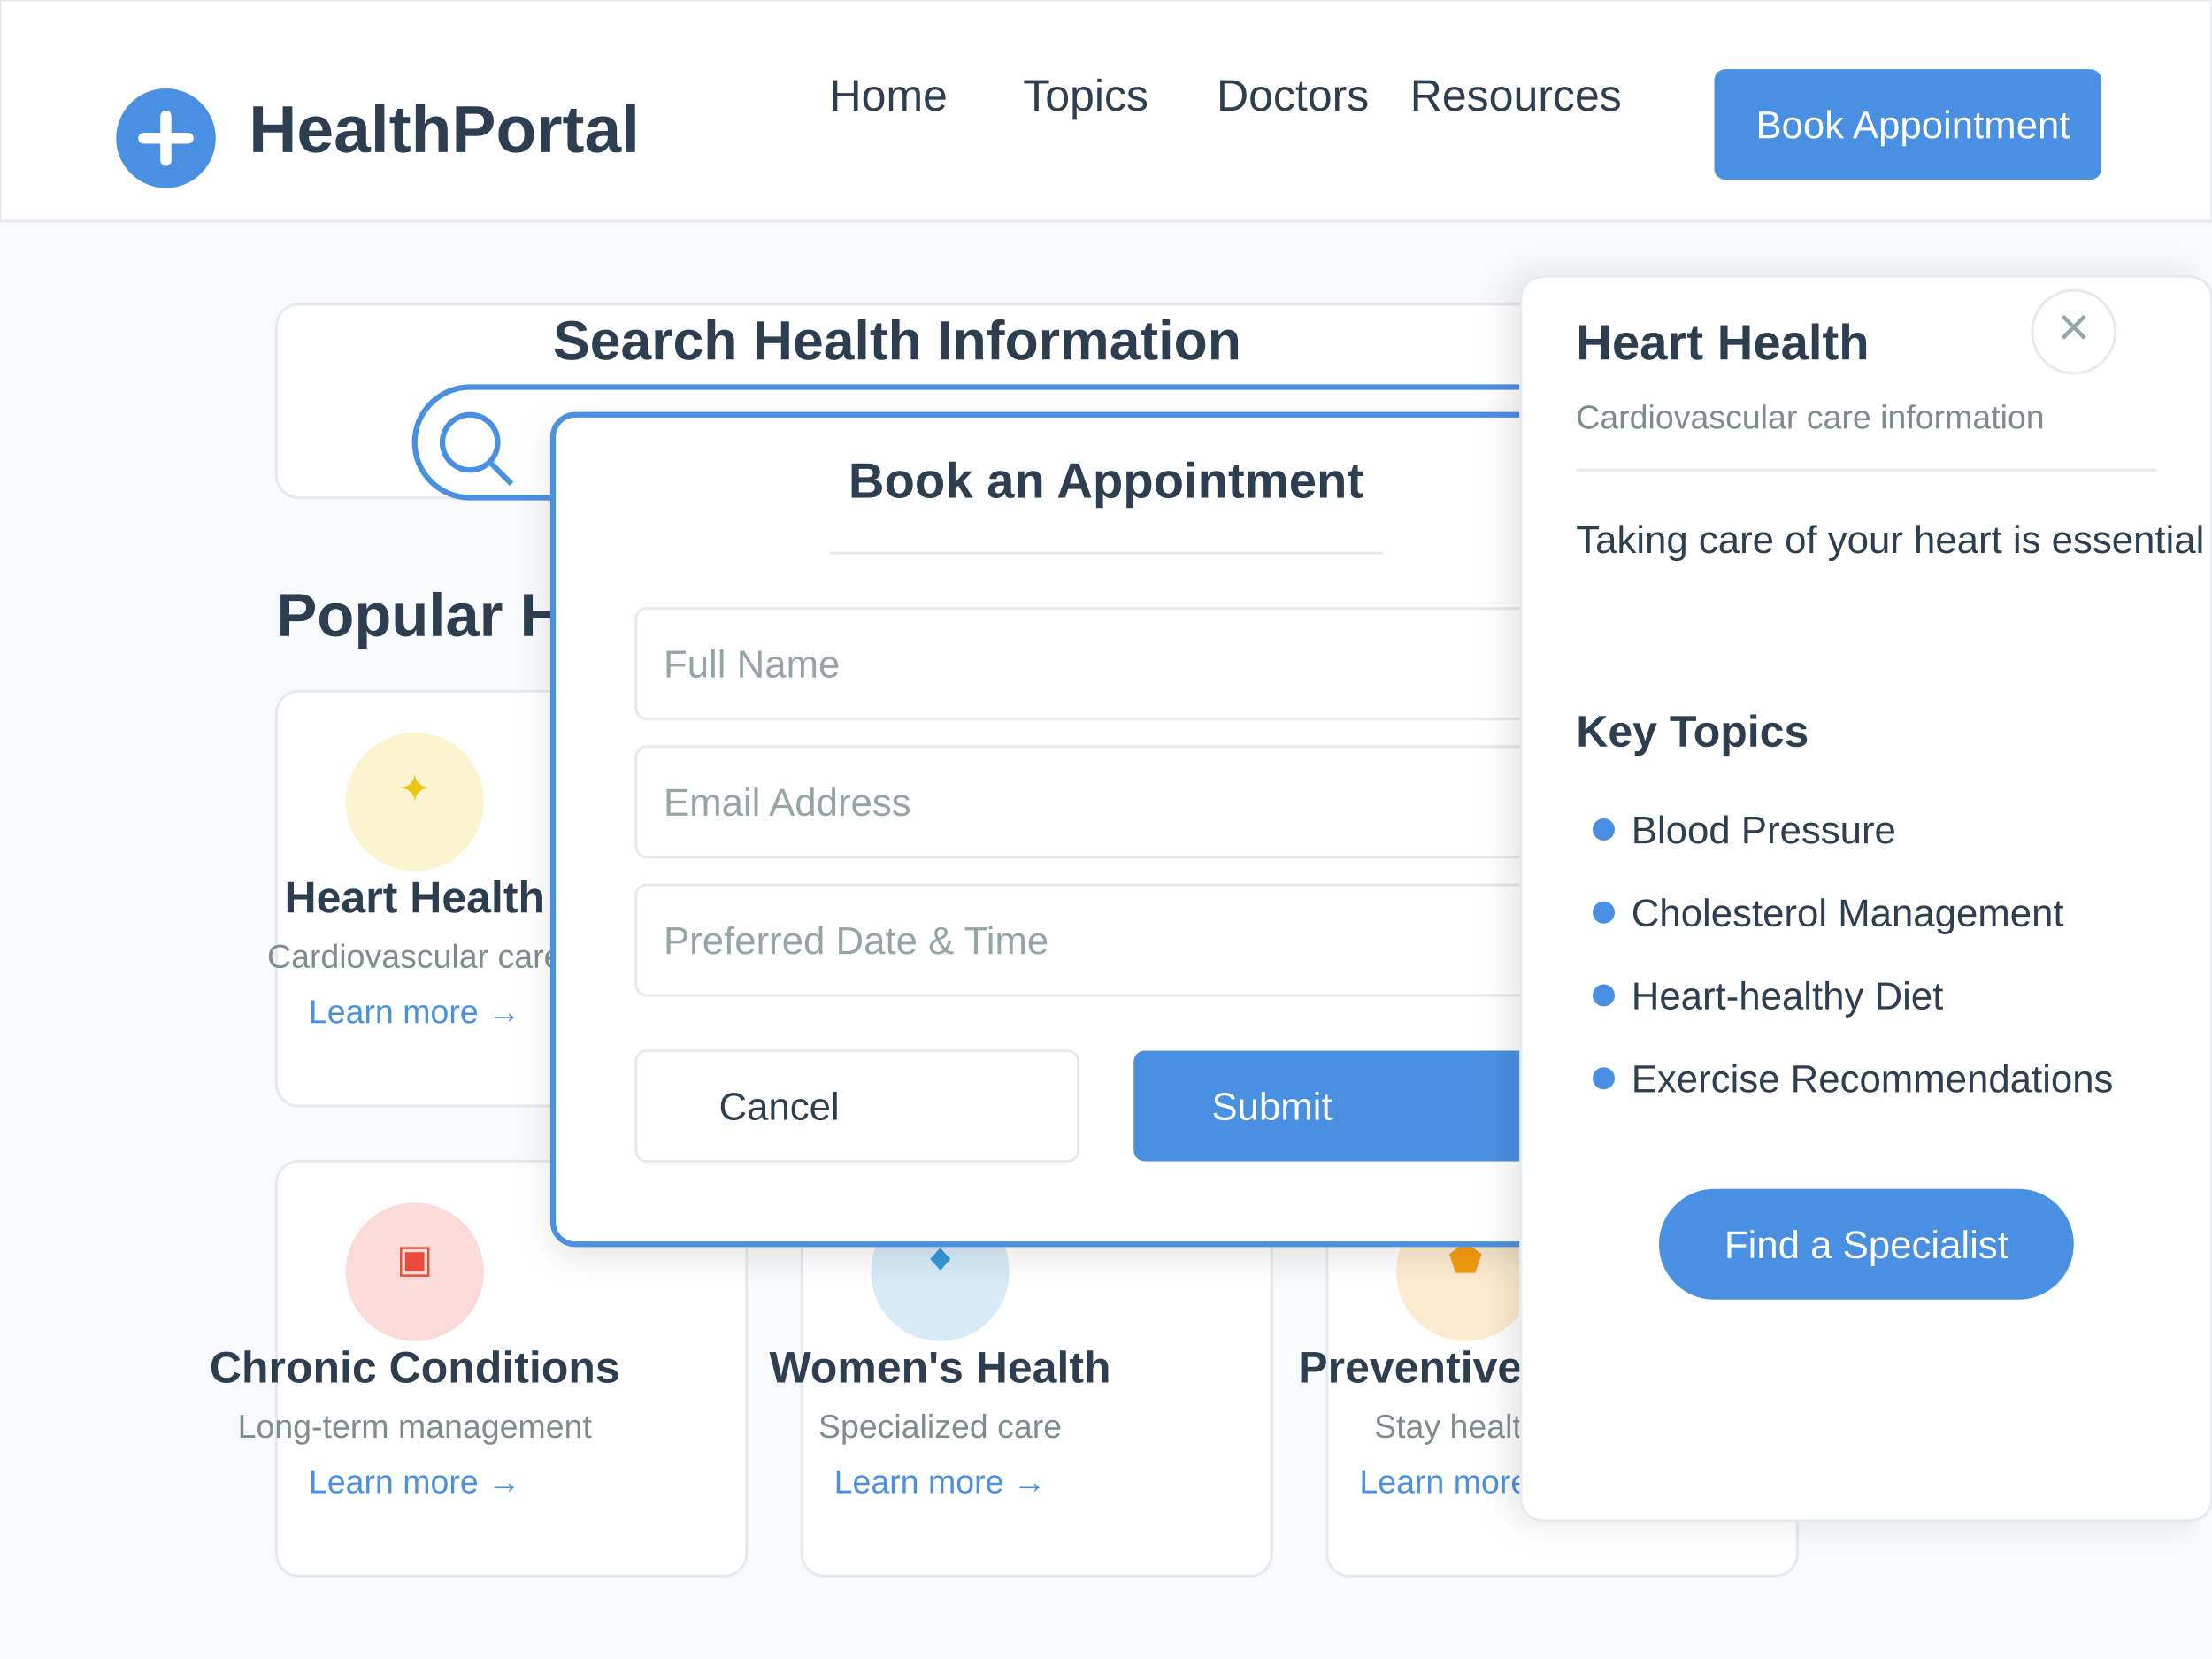
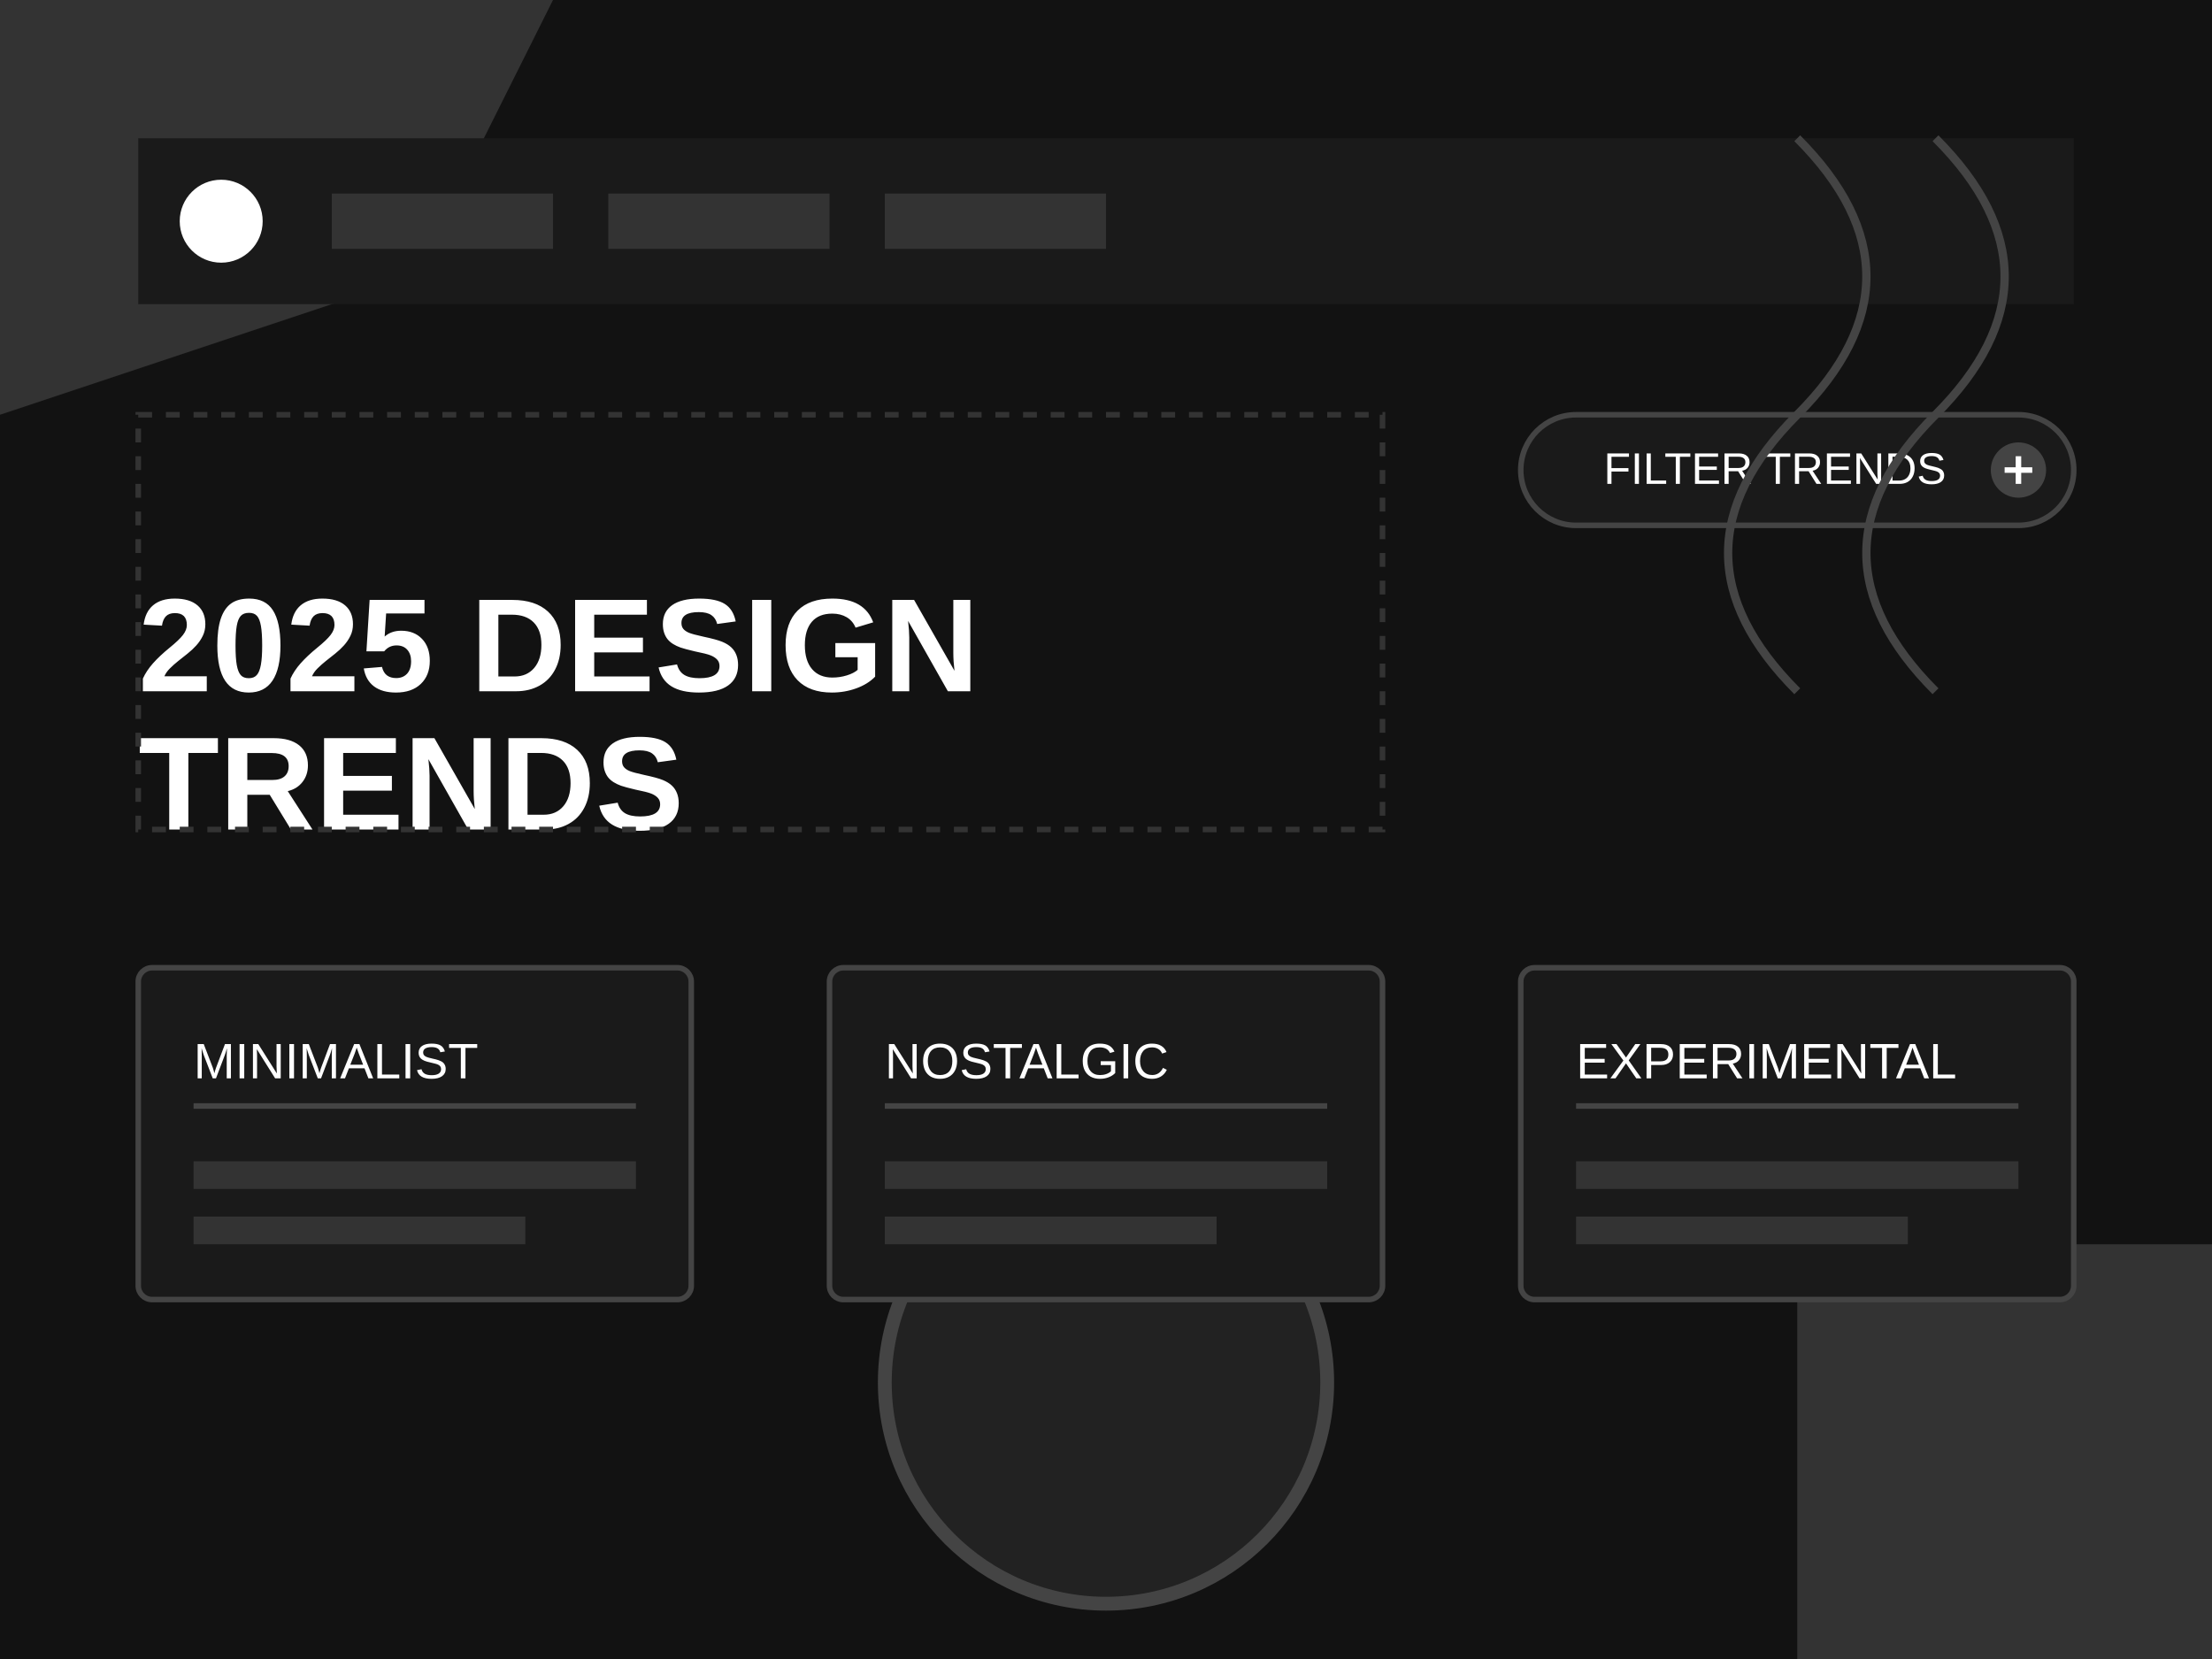
- <svg xmlns="http://www.w3.org/2000/svg" viewBox="0 0 800 600">
-   <rect width="800" height="600" fill="#f8f9fa" />
-   <rect width="800" height="80" fill="#ffffff" stroke="#e6e9ed" stroke-width="1" />
-   <g transform="translate(40, 30)">
-     <circle cx="20" cy="20" r="18" fill="#4a90e2" />
-     <path d="M12,20 h16 M20,12 v16" stroke="#ffffff" stroke-width="4" stroke-linecap="round" />
-     <text x="50" y="25" font-family="Arial" font-size="24" font-weight="700" fill="#2c3e50">HealthPortal</text>
+ <svg xmlns="http://www.w3.org/2000/svg" width="800" height="600" viewBox="0 0 800 600">
+   <rect width="800" height="600" fill="#121212" />
+   <polygon points="0,0 200,0 150,100 0,150" fill="#333333" />
+   <rect x="650" y="450" width="150" height="150" fill="#333333" />
+   <circle cx="400" cy="500" r="80" fill="#222222" stroke="#444444" stroke-width="5" />
+   <text x="50" y="250" font-family="Arial, sans-serif" font-size="48" font-weight="900" fill="#ffffff">2025 DESIGN</text>
+   <text x="50" y="300" font-family="Arial, sans-serif" font-size="48" font-weight="900" fill="#ffffff">TRENDS</text>
+   <g id="card1">
+     <rect x="50" y="350" width="200" height="120" rx="5" fill="#1a1a1a" stroke="#444444" stroke-width="2" />
+     <text x="70" y="390" font-family="Arial, sans-serif" font-size="18" fill="#ffffff">MINIMALIST</text>
+     <line x1="70" y1="400" x2="230" y2="400" stroke="#444444" stroke-width="2" />
+     <rect x="70" y="420" width="160" height="10" fill="#333333" />
+     <rect x="70" y="440" width="120" height="10" fill="#333333" />
  </g>
-   <g transform="translate(300, 40)">
-     <text x="0" y="0" font-family="Arial" font-size="16" fill="#2c3e50">Home</text>
-     <text x="70" y="0" font-family="Arial" font-size="16" fill="#2c3e50">Topics</text>
-     <text x="140" y="0" font-family="Arial" font-size="16" fill="#2c3e50">Doctors</text>
-     <text x="210" y="0" font-family="Arial" font-size="16" fill="#2c3e50">Resources</text>
+   <g id="card2">
+     <rect x="300" y="350" width="200" height="120" rx="5" fill="#1a1a1a" stroke="#444444" stroke-width="2" />
+     <text x="320" y="390" font-family="Arial, sans-serif" font-size="18" fill="#ffffff">NOSTALGIC</text>
+     <line x1="320" y1="400" x2="480" y2="400" stroke="#444444" stroke-width="2" />
+     <rect x="320" y="420" width="160" height="10" fill="#333333" />
+     <rect x="320" y="440" width="120" height="10" fill="#333333" />
  </g>
-   <rect x="620" y="25" width="140" height="40" rx="4" fill="#4a90e2" />
-   <text x="635" y="50" font-family="Arial" font-size="14" fill="#ffffff">Book Appointment</text>
-   <rect x="100" y="110" width="600" height="70" rx="8" fill="#ffffff" stroke="#e6e9ed" stroke-width="1" />
-   <text x="200" y="130" font-family="Arial" font-size="20" font-weight="700" fill="#2c3e50">Search Health Information</text>
-   <rect x="150" y="140" width="500" height="40" rx="20" fill="#ffffff" stroke="#4a90e2" stroke-width="2" />
-   <circle cx="170" cy="160" r="10" fill="none" stroke="#4a90e2" stroke-width="2" />
-   <line x1="177" y1="167" x2="185" y2="175" stroke="#4a90e2" stroke-width="2" />
-   <text x="200" y="162" font-family="Arial" font-size="14" fill="#95a5a6">Search symptoms, conditions, treatments...</text>
-   <text x="100" y="230" font-family="Arial" font-size="22" font-weight="700" fill="#2c3e50">Popular Health Topics</text>
-   <g>
-     <rect x="100" y="250" width="170" height="150" rx="8" fill="#ffffff" stroke="#e6e9ed" stroke-width="1" />
-     <circle cx="150" cy="290" r="25" fill="#f1c40f" opacity="0.2" />
-     <text x="150" y="290" font-family="Arial" font-size="14" fill="#f1c40f" text-anchor="middle">✦</text>
-     <text x="150" y="330" font-family="Arial" font-size="16" font-weight="600" fill="#2c3e50" text-anchor="middle">Heart Health</text>
-     <text x="150" y="350" font-family="Arial" font-size="12" fill="#7f8c8d" text-anchor="middle">Cardiovascular care</text>
-     <text x="150" y="370" font-family="Arial" font-size="12" fill="#4a90e2" text-anchor="middle">Learn more →</text>
-     <rect x="290" y="250" width="170" height="150" rx="8" fill="#ffffff" stroke="#e6e9ed" stroke-width="1" />
-     <circle cx="340" cy="290" r="25" fill="#2ecc71" opacity="0.2" />
-     <text x="340" y="290" font-family="Arial" font-size="14" fill="#2ecc71" text-anchor="middle">✚</text>
-     <text x="340" y="330" font-family="Arial" font-size="16" font-weight="600" fill="#2c3e50" text-anchor="middle">Mental Health</text>
-     <text x="340" y="350" font-family="Arial" font-size="12" fill="#7f8c8d" text-anchor="middle">Support &amp; guidance</text>
-     <text x="340" y="370" font-family="Arial" font-size="12" fill="#4a90e2" text-anchor="middle">Learn more →</text>
-     <rect x="480" y="250" width="170" height="150" rx="8" fill="#ffffff" stroke="#e6e9ed" stroke-width="1" />
-     <circle cx="530" cy="290" r="25" fill="#9b59b6" opacity="0.2" />
-     <text x="530" y="290" font-family="Arial" font-size="14" fill="#9b59b6" text-anchor="middle">⦿</text>
-     <text x="530" y="330" font-family="Arial" font-size="16" font-weight="600" fill="#2c3e50" text-anchor="middle">Digestive Care</text>
-     <text x="530" y="350" font-family="Arial" font-size="12" fill="#7f8c8d" text-anchor="middle">GI health solutions</text>
-     <text x="530" y="370" font-family="Arial" font-size="12" fill="#4a90e2" text-anchor="middle">Learn more →</text>
+   <g id="card3">
+     <rect x="550" y="350" width="200" height="120" rx="5" fill="#1a1a1a" stroke="#444444" stroke-width="2" />
+     <text x="570" y="390" font-family="Arial, sans-serif" font-size="18" fill="#ffffff">EXPERIMENTAL</text>
+     <line x1="570" y1="400" x2="730" y2="400" stroke="#444444" stroke-width="2" />
+     <rect x="570" y="420" width="160" height="10" fill="#333333" />
+     <rect x="570" y="440" width="120" height="10" fill="#333333" />
  </g>
-   <g>
-     <rect x="100" y="420" width="170" height="150" rx="8" fill="#ffffff" stroke="#e6e9ed" stroke-width="1" />
-     <circle cx="150" cy="460" r="25" fill="#e74c3c" opacity="0.2" />
-     <text x="150" y="460" font-family="Arial" font-size="14" fill="#e74c3c" text-anchor="middle">▣</text>
-     <text x="150" y="500" font-family="Arial" font-size="16" font-weight="600" fill="#2c3e50" text-anchor="middle">Chronic Conditions</text>
-     <text x="150" y="520" font-family="Arial" font-size="12" fill="#7f8c8d" text-anchor="middle">Long-term management</text>
-     <text x="150" y="540" font-family="Arial" font-size="12" fill="#4a90e2" text-anchor="middle">Learn more →</text>
-     <rect x="290" y="420" width="170" height="150" rx="8" fill="#ffffff" stroke="#e6e9ed" stroke-width="1" />
-     <circle cx="340" cy="460" r="25" fill="#3498db" opacity="0.2" />
-     <text x="340" y="460" font-family="Arial" font-size="14" fill="#3498db" text-anchor="middle">◆</text>
-     <text x="340" y="500" font-family="Arial" font-size="16" font-weight="600" fill="#2c3e50" text-anchor="middle">Women's Health</text>
-     <text x="340" y="520" font-family="Arial" font-size="12" fill="#7f8c8d" text-anchor="middle">Specialized care</text>
-     <text x="340" y="540" font-family="Arial" font-size="12" fill="#4a90e2" text-anchor="middle">Learn more →</text>
-     <rect x="480" y="420" width="170" height="150" rx="8" fill="#ffffff" stroke="#e6e9ed" stroke-width="1" />
-     <circle cx="530" cy="460" r="25" fill="#f39c12" opacity="0.2" />
-     <text x="530" y="460" font-family="Arial" font-size="14" fill="#f39c12" text-anchor="middle">⬟</text>
-     <text x="530" y="500" font-family="Arial" font-size="16" font-weight="600" fill="#2c3e50" text-anchor="middle">Preventive Care</text>
-     <text x="530" y="520" font-family="Arial" font-size="12" fill="#7f8c8d" text-anchor="middle">Stay healthy</text>
-     <text x="530" y="540" font-family="Arial" font-size="12" fill="#4a90e2" text-anchor="middle">Learn more →</text>
-   </g>
-   <rect x="200" y="150" width="400" height="300" rx="8" fill="#ffffff" stroke="#4a90e2" stroke-width="2" filter="drop-shadow(0 4px 6px rgba(0,0,0,0.1))" />
-   <text x="400" y="180" font-family="Arial" font-size="18" font-weight="700" fill="#2c3e50" text-anchor="middle">Book an Appointment</text>
-   <line x1="300" y1="200" x2="500" y2="200" stroke="#e6e9ed" stroke-width="1" />
-   <rect x="230" y="220" width="340" height="40" rx="4" fill="#ffffff" stroke="#e6e9ed" stroke-width="1" />
-   <text x="240" y="245" font-family="Arial" font-size="14" fill="#95a5a6">Full Name</text>
-   <rect x="230" y="270" width="340" height="40" rx="4" fill="#ffffff" stroke="#e6e9ed" stroke-width="1" />
-   <text x="240" y="295" font-family="Arial" font-size="14" fill="#95a5a6">Email Address</text>
-   <rect x="230" y="320" width="340" height="40" rx="4" fill="#ffffff" stroke="#e6e9ed" stroke-width="1" />
-   <text x="240" y="345" font-family="Arial" font-size="14" fill="#95a5a6">Preferred Date &amp; Time</text>
-   <rect x="230" y="380" width="160" height="40" rx="4" fill="#ffffff" stroke="#e6e9ed" stroke-width="1" />
-   <text x="260" y="405" font-family="Arial" font-size="14" fill="#2c3e50">Cancel</text>
-   <rect x="410" y="380" width="160" height="40" rx="4" fill="#4a90e2" />
-   <text x="460" y="405" font-family="Arial" font-size="14" fill="#ffffff" text-anchor="middle">Submit</text>
-   <rect x="550" y="100" width="250" height="450" rx="8" fill="#ffffff" stroke="#e6e9ed" stroke-width="1" filter="drop-shadow(-4px 0 6px rgba(0,0,0,0.1))" />
-   <text x="570" y="130" font-family="Arial" font-size="18" font-weight="700" fill="#2c3e50">Heart Health</text>
-   <text x="570" y="155" font-family="Arial" font-size="12" fill="#7f8c8d">Cardiovascular care information</text>
-   <line x1="570" y1="170" x2="780" y2="170" stroke="#e6e9ed" stroke-width="1" />
-   <text x="570" y="200" font-family="Arial" font-size="14" fill="#2c3e50" width="220">Taking care of your heart is essential for overall health. Regular checkups and lifestyle changes can make a significant difference.</text>
-   <text x="570" y="270" font-family="Arial" font-size="16" font-weight="600" fill="#2c3e50">Key Topics</text>
-   <circle cx="580" cy="300" r="4" fill="#4a90e2" />
-   <text x="590" y="305" font-family="Arial" font-size="14" fill="#2c3e50">Blood Pressure</text>
-   <circle cx="580" cy="330" r="4" fill="#4a90e2" />
-   <text x="590" y="335" font-family="Arial" font-size="14" fill="#2c3e50">Cholesterol Management</text>
-   <circle cx="580" cy="360" r="4" fill="#4a90e2" />
-   <text x="590" y="365" font-family="Arial" font-size="14" fill="#2c3e50">Heart-healthy Diet</text>
-   <circle cx="580" cy="390" r="4" fill="#4a90e2" />
-   <text x="590" y="395" font-family="Arial" font-size="14" fill="#2c3e50">Exercise Recommendations</text>
-   <rect x="600" y="430" width="150" height="40" rx="20" fill="#4a90e2" />
-   <text x="675" y="455" font-family="Arial" font-size="14" fill="#ffffff" text-anchor="middle">Find a Specialist</text>
-   <circle cx="750" cy="120" r="15" fill="#ffffff" stroke="#e6e9ed" stroke-width="1" />
-   <text x="750" y="125" font-family="Arial" font-size="20" fill="#95a5a6" text-anchor="middle">×</text>
+   <rect x="50" y="50" width="700" height="60" fill="#1a1a1a" />
+   <circle cx="80" cy="80" r="15" fill="#ffffff" />
+   <rect x="120" y="70" width="80" height="20" fill="#333333" />
+   <rect x="220" y="70" width="80" height="20" fill="#333333" />
+   <rect x="320" y="70" width="80" height="20" fill="#333333" />
+   <rect x="550" y="150" width="200" height="40" rx="20" fill="#1a1a1a" stroke="#444444" stroke-width="2" />
+   <text x="580" y="175" font-family="Arial, sans-serif" font-size="16" fill="#ffffff">FILTER TRENDS</text>
+   <circle cx="730" cy="170" r="10" fill="#444444" />
+   <line x1="725" y1="170" x2="735" y2="170" stroke="#ffffff" stroke-width="2" />
+   <line x1="730" y1="165" x2="730" y2="175" stroke="#ffffff" stroke-width="2" />
+   <rect x="50" y="150" width="450" height="150" fill="none" stroke="#333333" stroke-width="2" stroke-dasharray="5,5" />
+   <path d="M700,50 Q750,100 700,150 T700,250" fill="none" stroke="#444444" stroke-width="3" />
+   <path d="M650,50 Q700,100 650,150 T650,250" fill="none" stroke="#444444" stroke-width="3" />
</svg>
